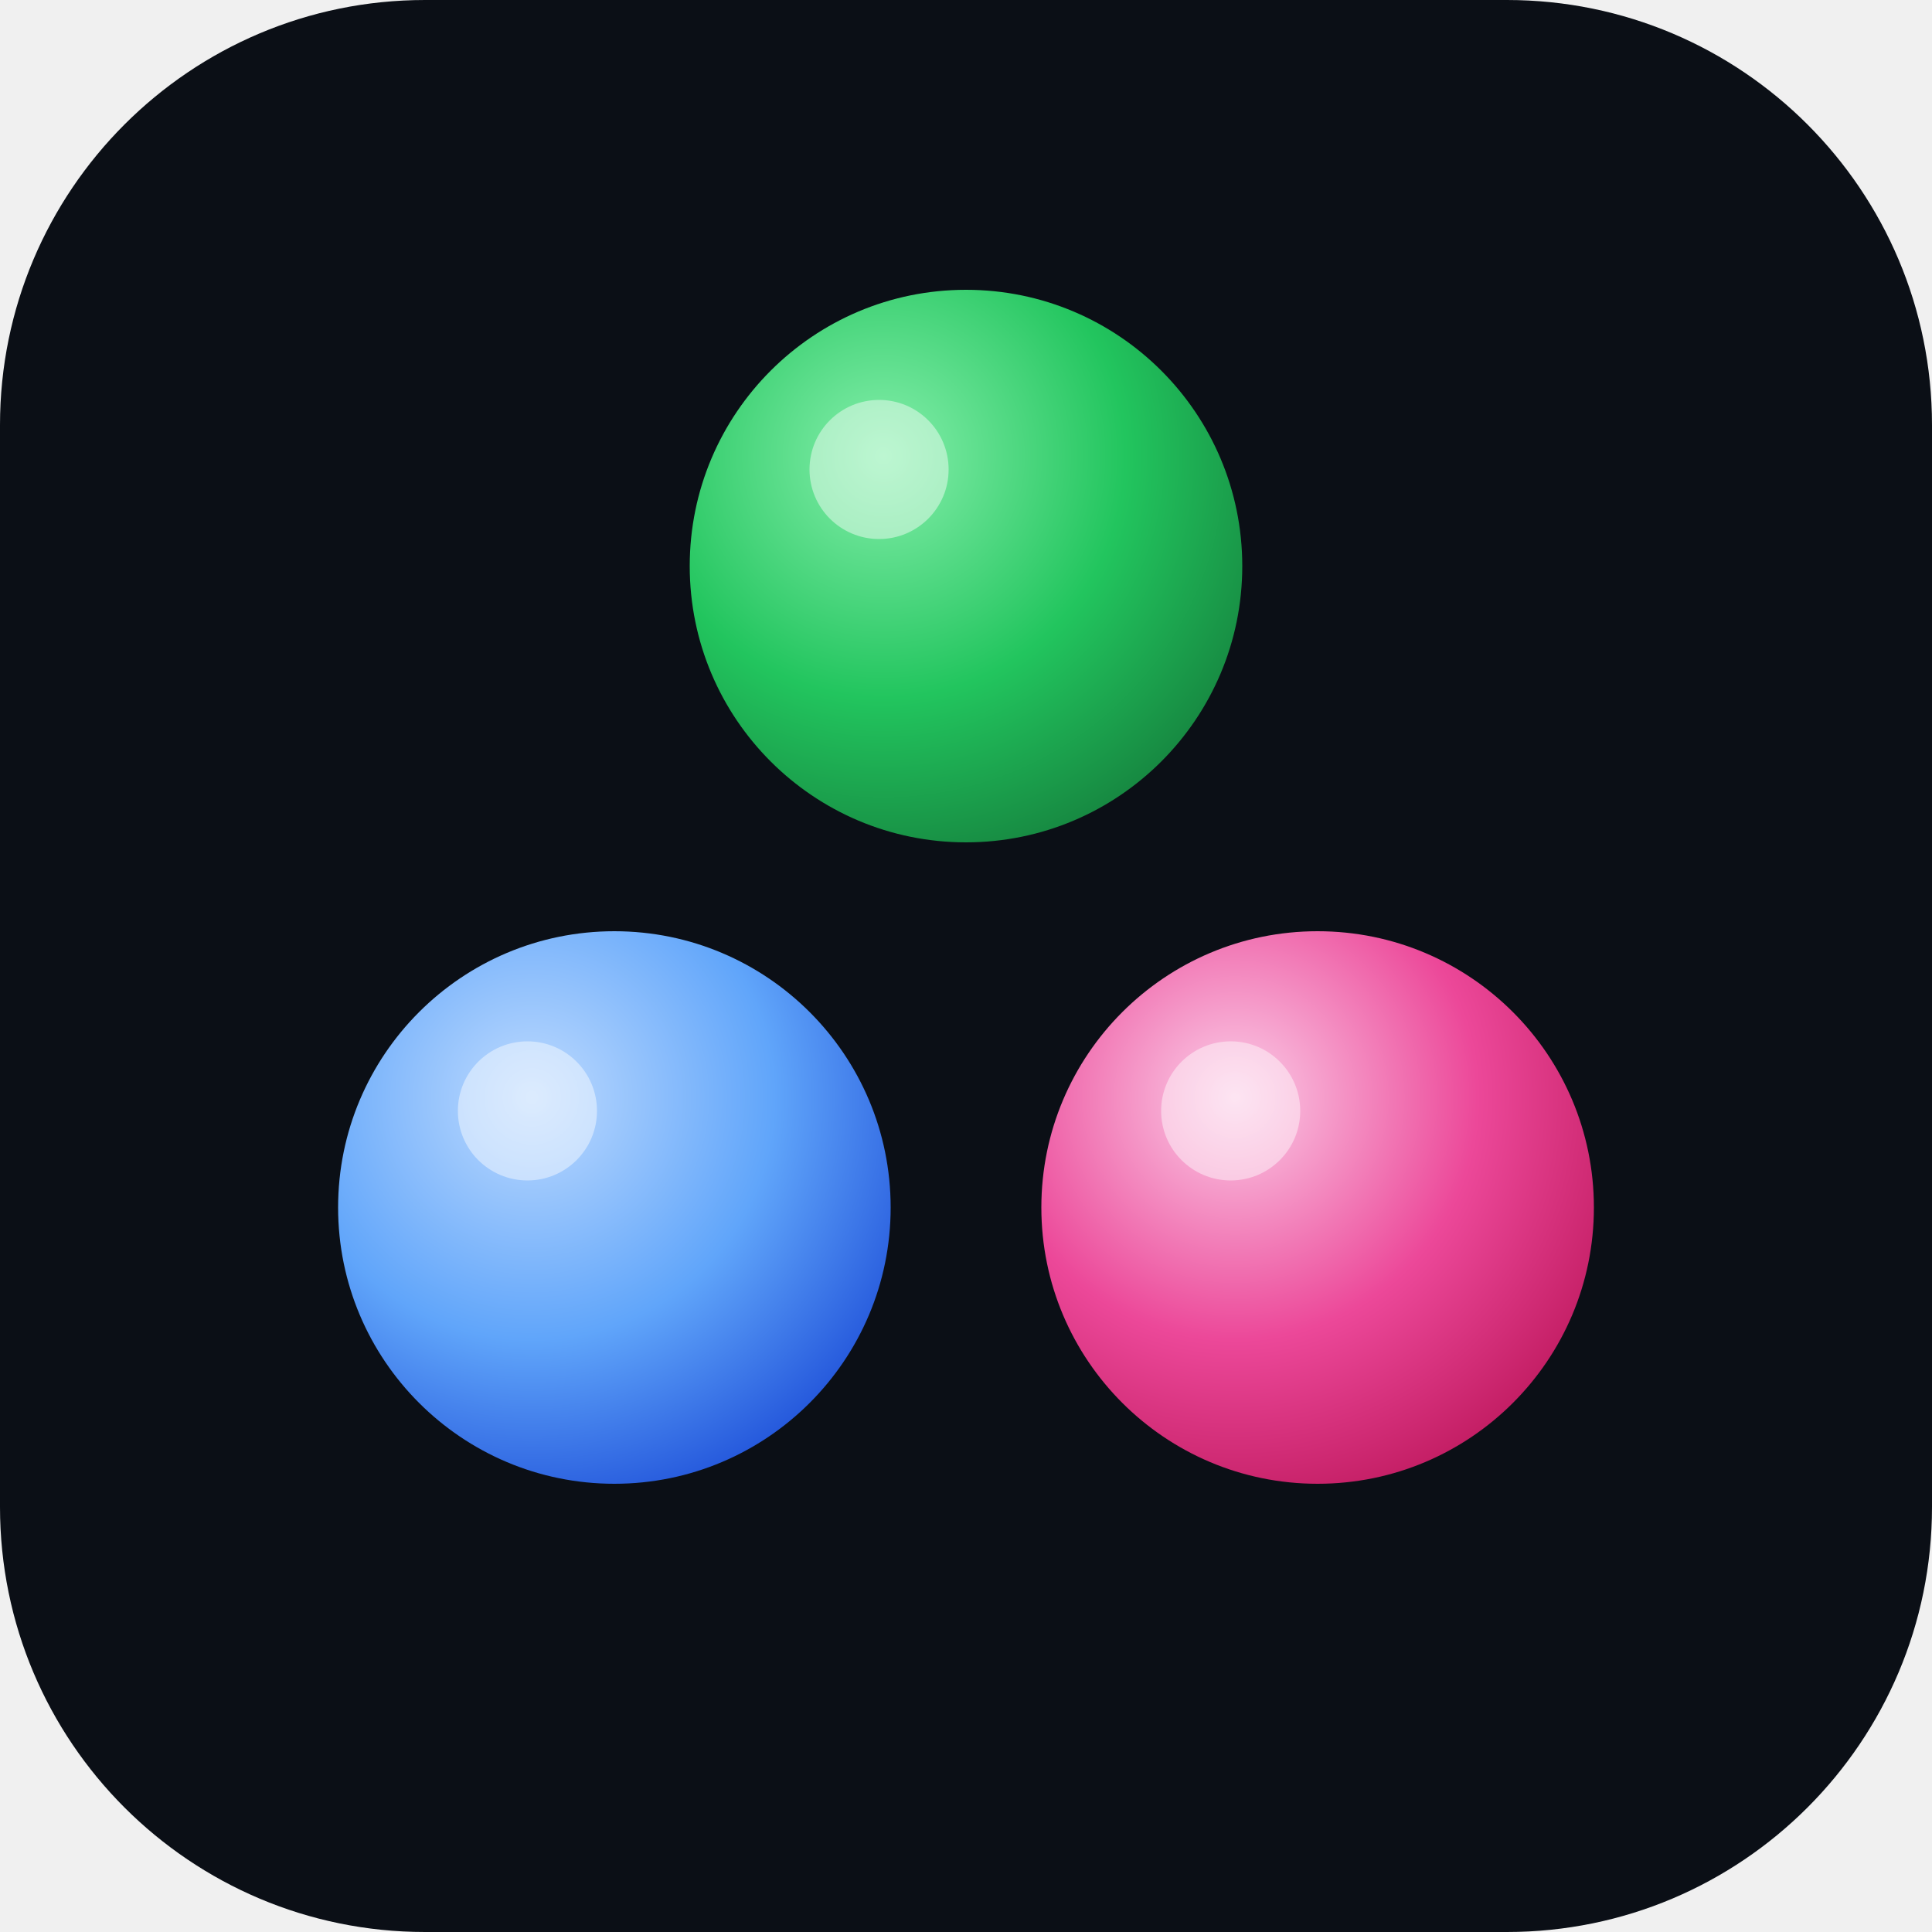
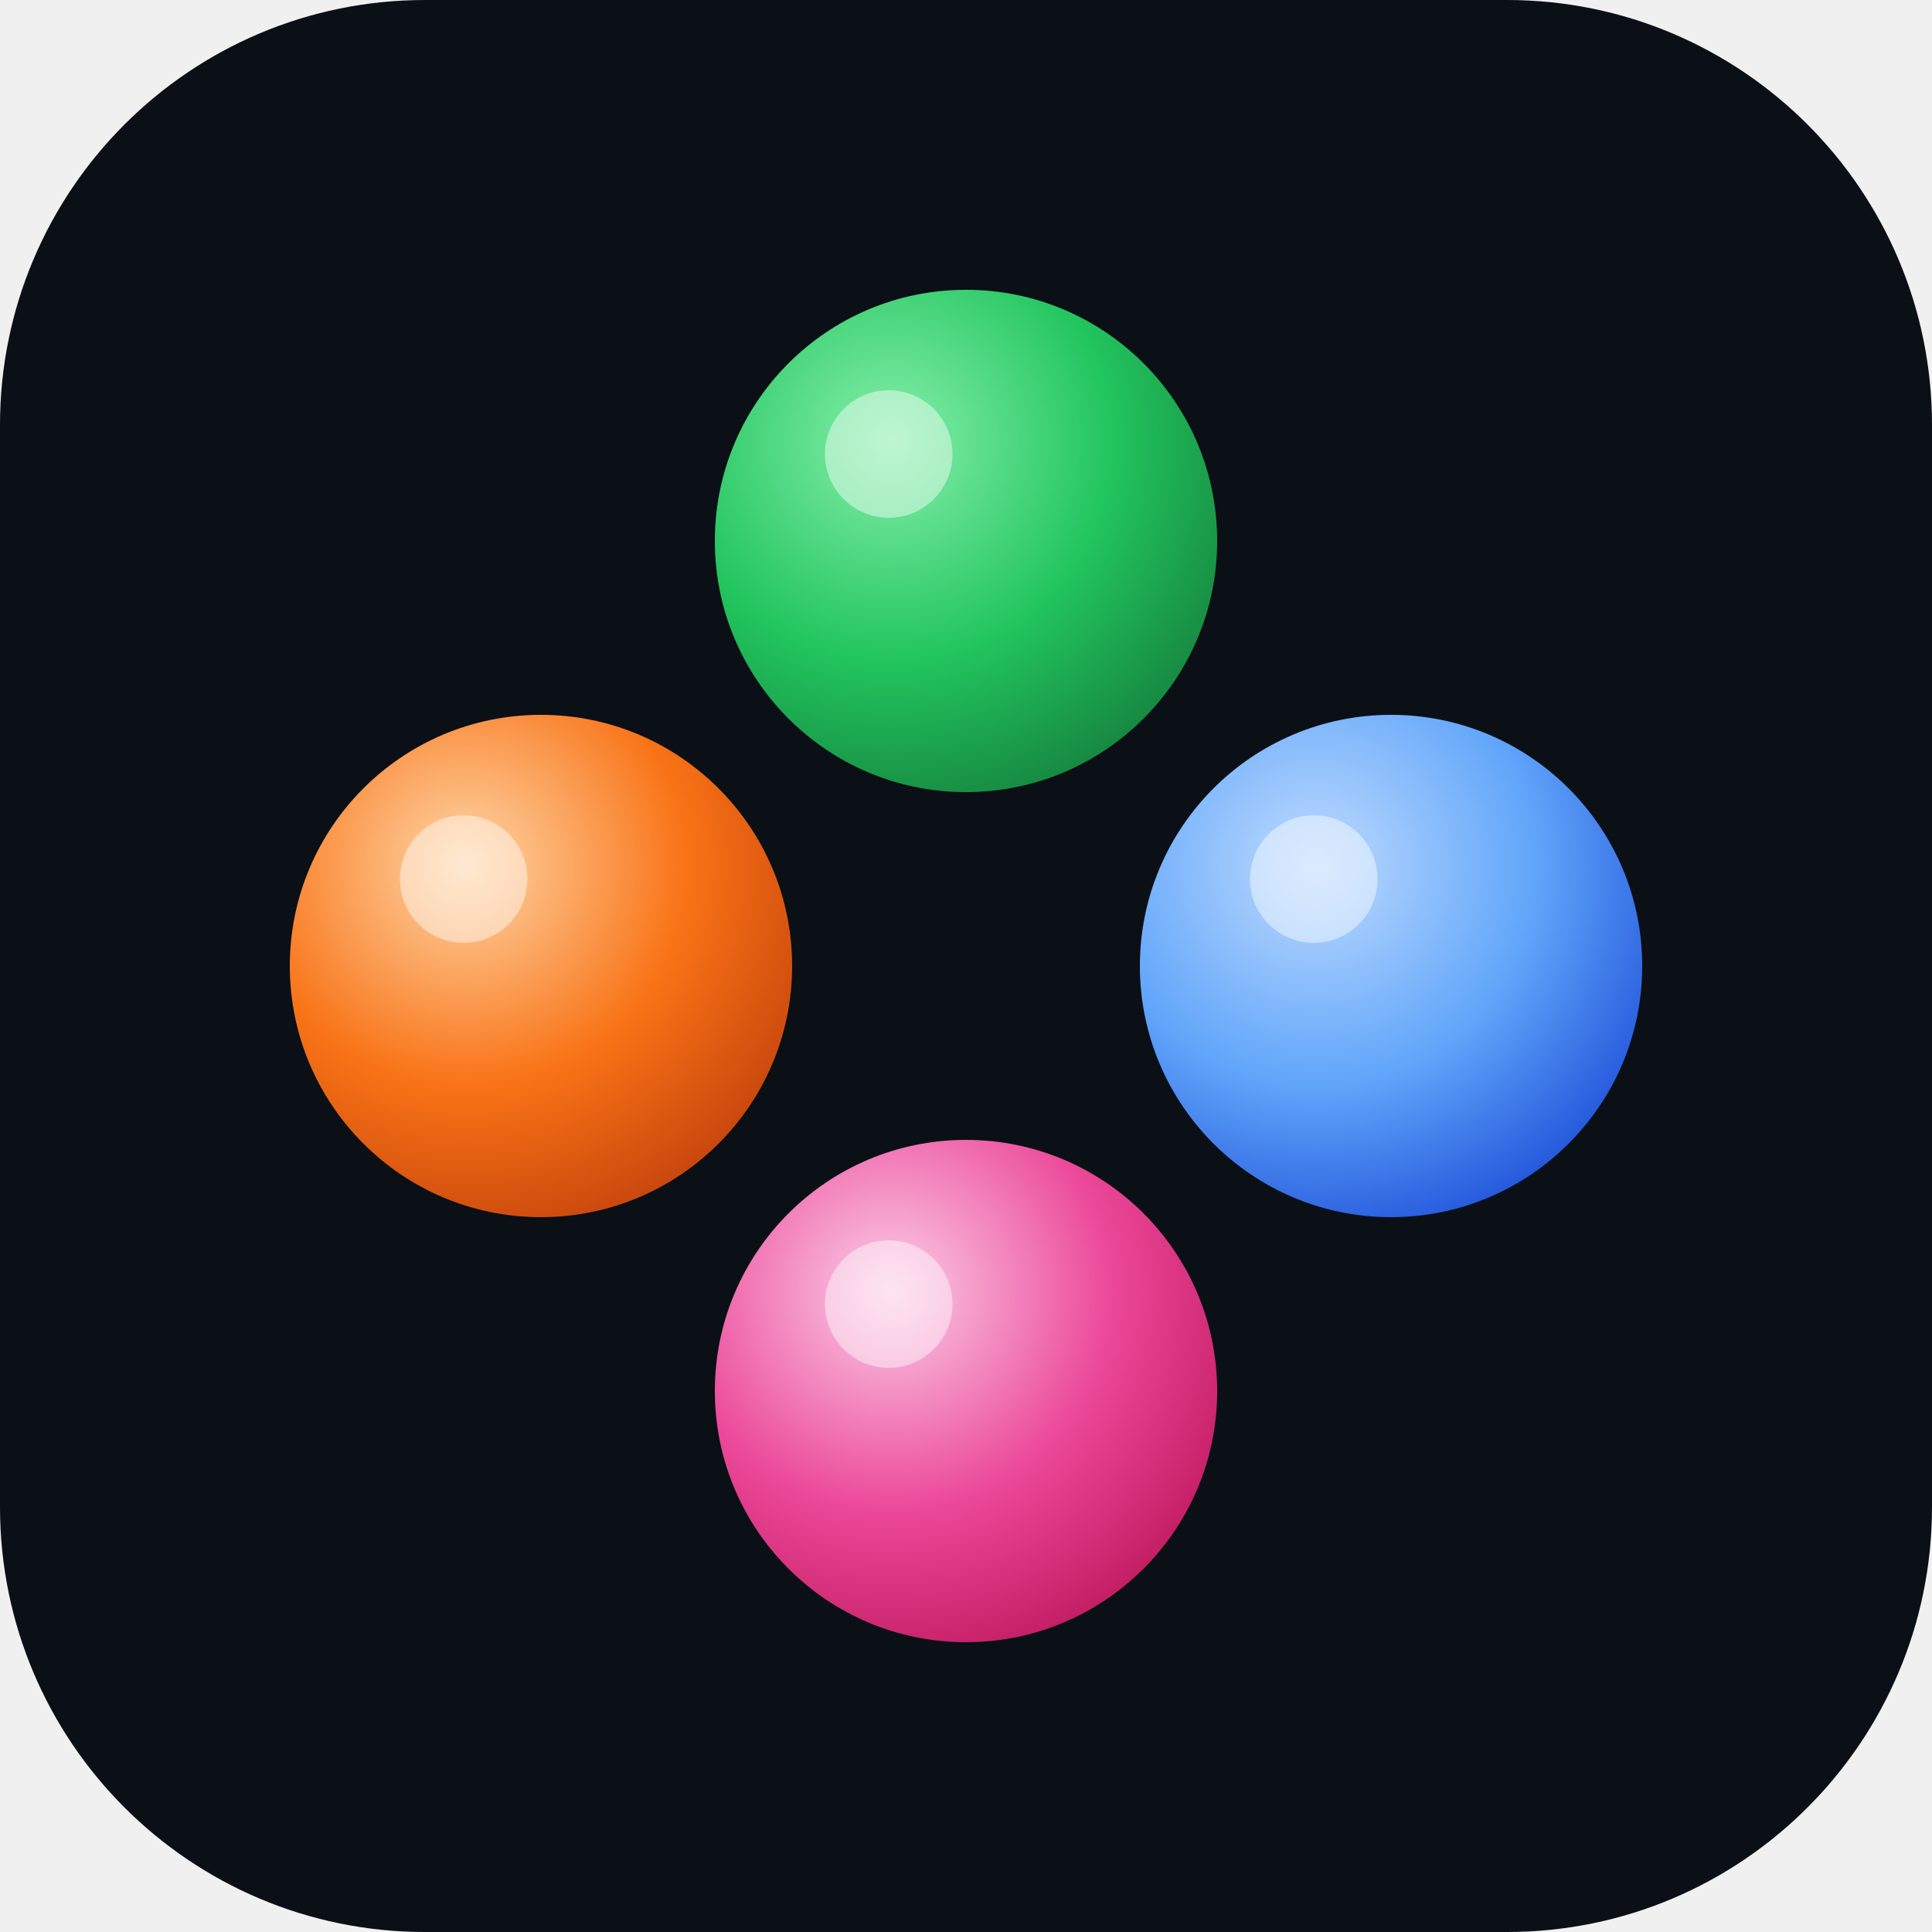
<svg xmlns="http://www.w3.org/2000/svg" viewBox="0 0 100 100">
  <defs>
    <radialGradient id="g" cx=".35" cy=".3" r=".8">
      <stop offset="0" stop-color="#86efac" />
      <stop offset=".55" stop-color="#22c55e" />
      <stop offset="1" stop-color="#15803d" />
    </radialGradient>
    <radialGradient id="b" cx=".35" cy=".3" r=".8">
      <stop offset="0" stop-color="#bfdbfe" />
      <stop offset=".55" stop-color="#60a5fa" />
      <stop offset="1" stop-color="#1d4ed8" />
    </radialGradient>
    <radialGradient id="p" cx=".35" cy=".3" r=".8">
      <stop offset="0" stop-color="#fbcfe8" />
      <stop offset=".55" stop-color="#ec4899" />
      <stop offset="1" stop-color="#be185d" />
    </radialGradient>
+     <radialGradient id="o" cx=".35" cy=".3" r=".8">
+       <stop offset="0" stop-color="#fed7aa" />
+       <stop offset=".55" stop-color="#f97316" />
+       <stop offset="1" stop-color="#c2410c" />
+     </radialGradient>
  </defs>
  <rect width="100" height="100" rx="22" fill="#0b0f16" />
-   <circle cx="50" cy="29.3" r="14.3" fill="url(#g)" />
-   <circle cx="31.8" cy="62.5" r="14.3" fill="url(#b)" />
-   <circle cx="68.2" cy="62.5" r="14.3" fill="url(#p)" />
-   <circle cx="45.5" cy="24.3" r="3.6" fill="#fff" opacity=".45" />
-   <circle cx="27.3" cy="57.5" r="3.6" fill="#fff" opacity=".45" />
-   <circle cx="63.7" cy="57.5" r="3.6" fill="#fff" opacity=".45" />
+   <circle cx="50" cy="28" r="13" fill="url(#g)" />
+   <circle cx="72" cy="50" r="13" fill="url(#b)" />
+   <circle cx="50" cy="72" r="13" fill="url(#p)" />
+   <circle cx="28" cy="50" r="13" fill="url(#o)" />
+   <circle cx="46" cy="23.5" r="3.3" fill="#fff" opacity=".45" />
+   <circle cx="68" cy="45.5" r="3.3" fill="#fff" opacity=".45" />
+   <circle cx="46" cy="67.5" r="3.3" fill="#fff" opacity=".45" />
+   <circle cx="24" cy="45.5" r="3.3" fill="#fff" opacity=".45" />
</svg>
